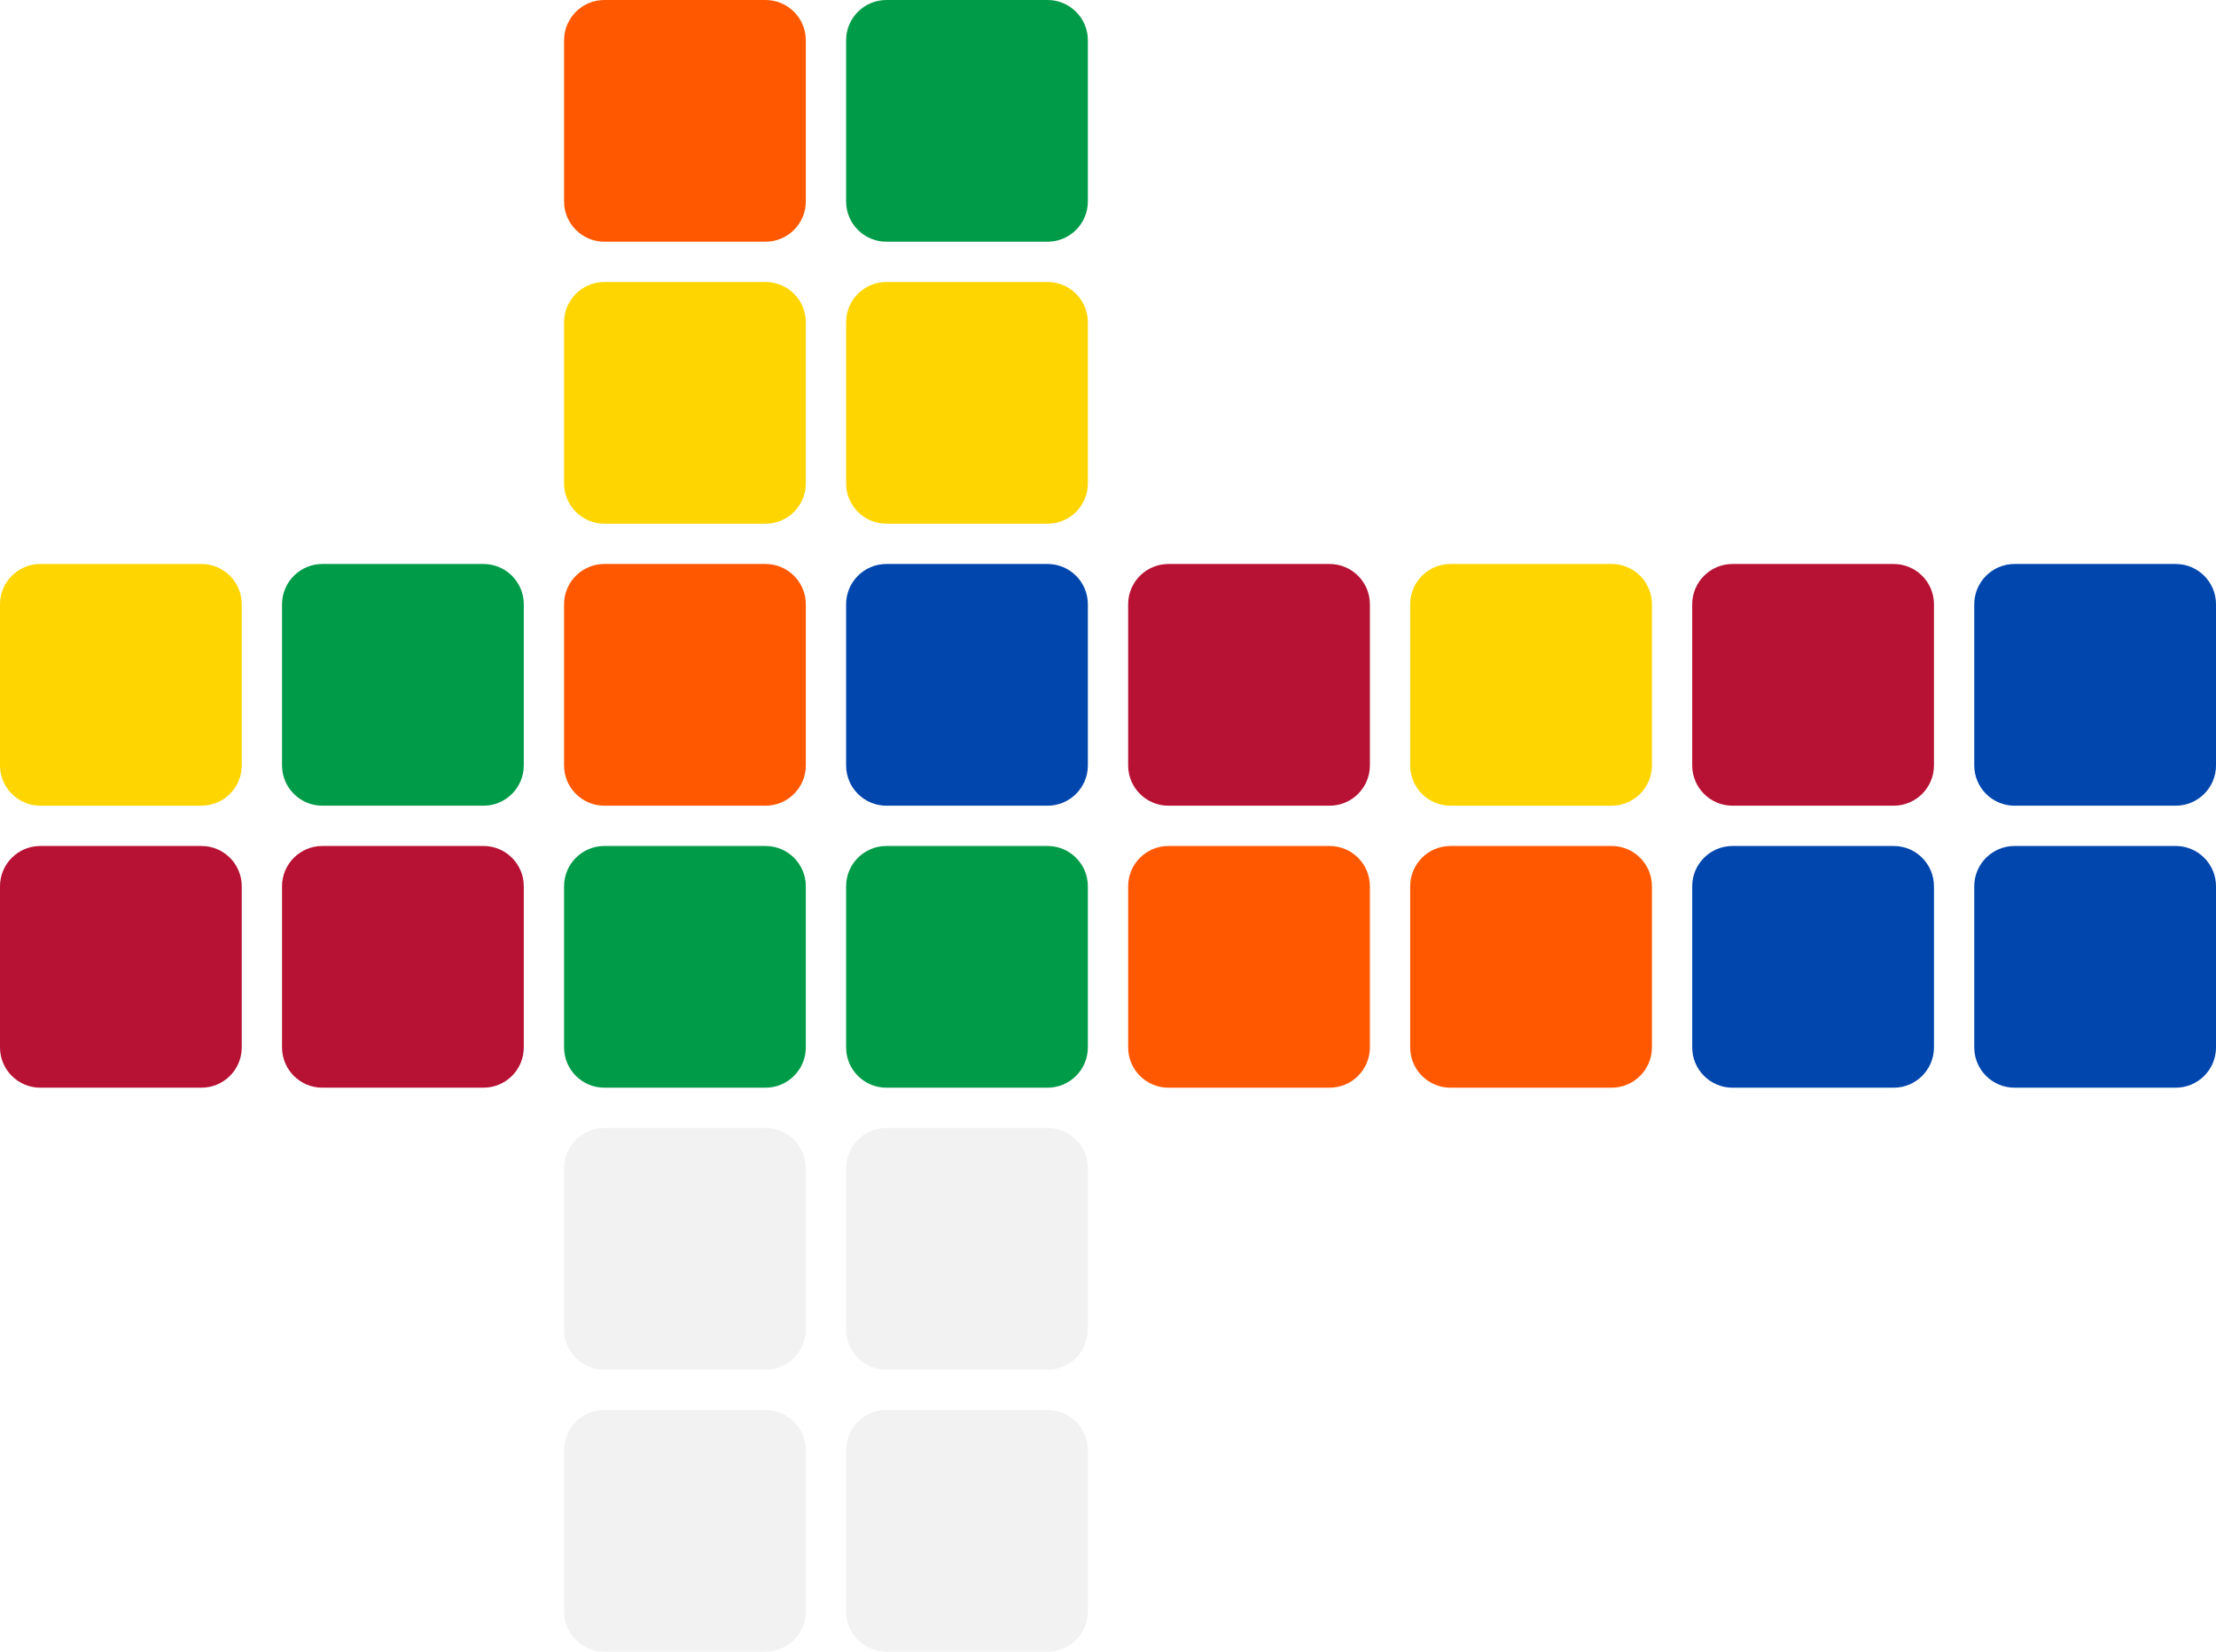
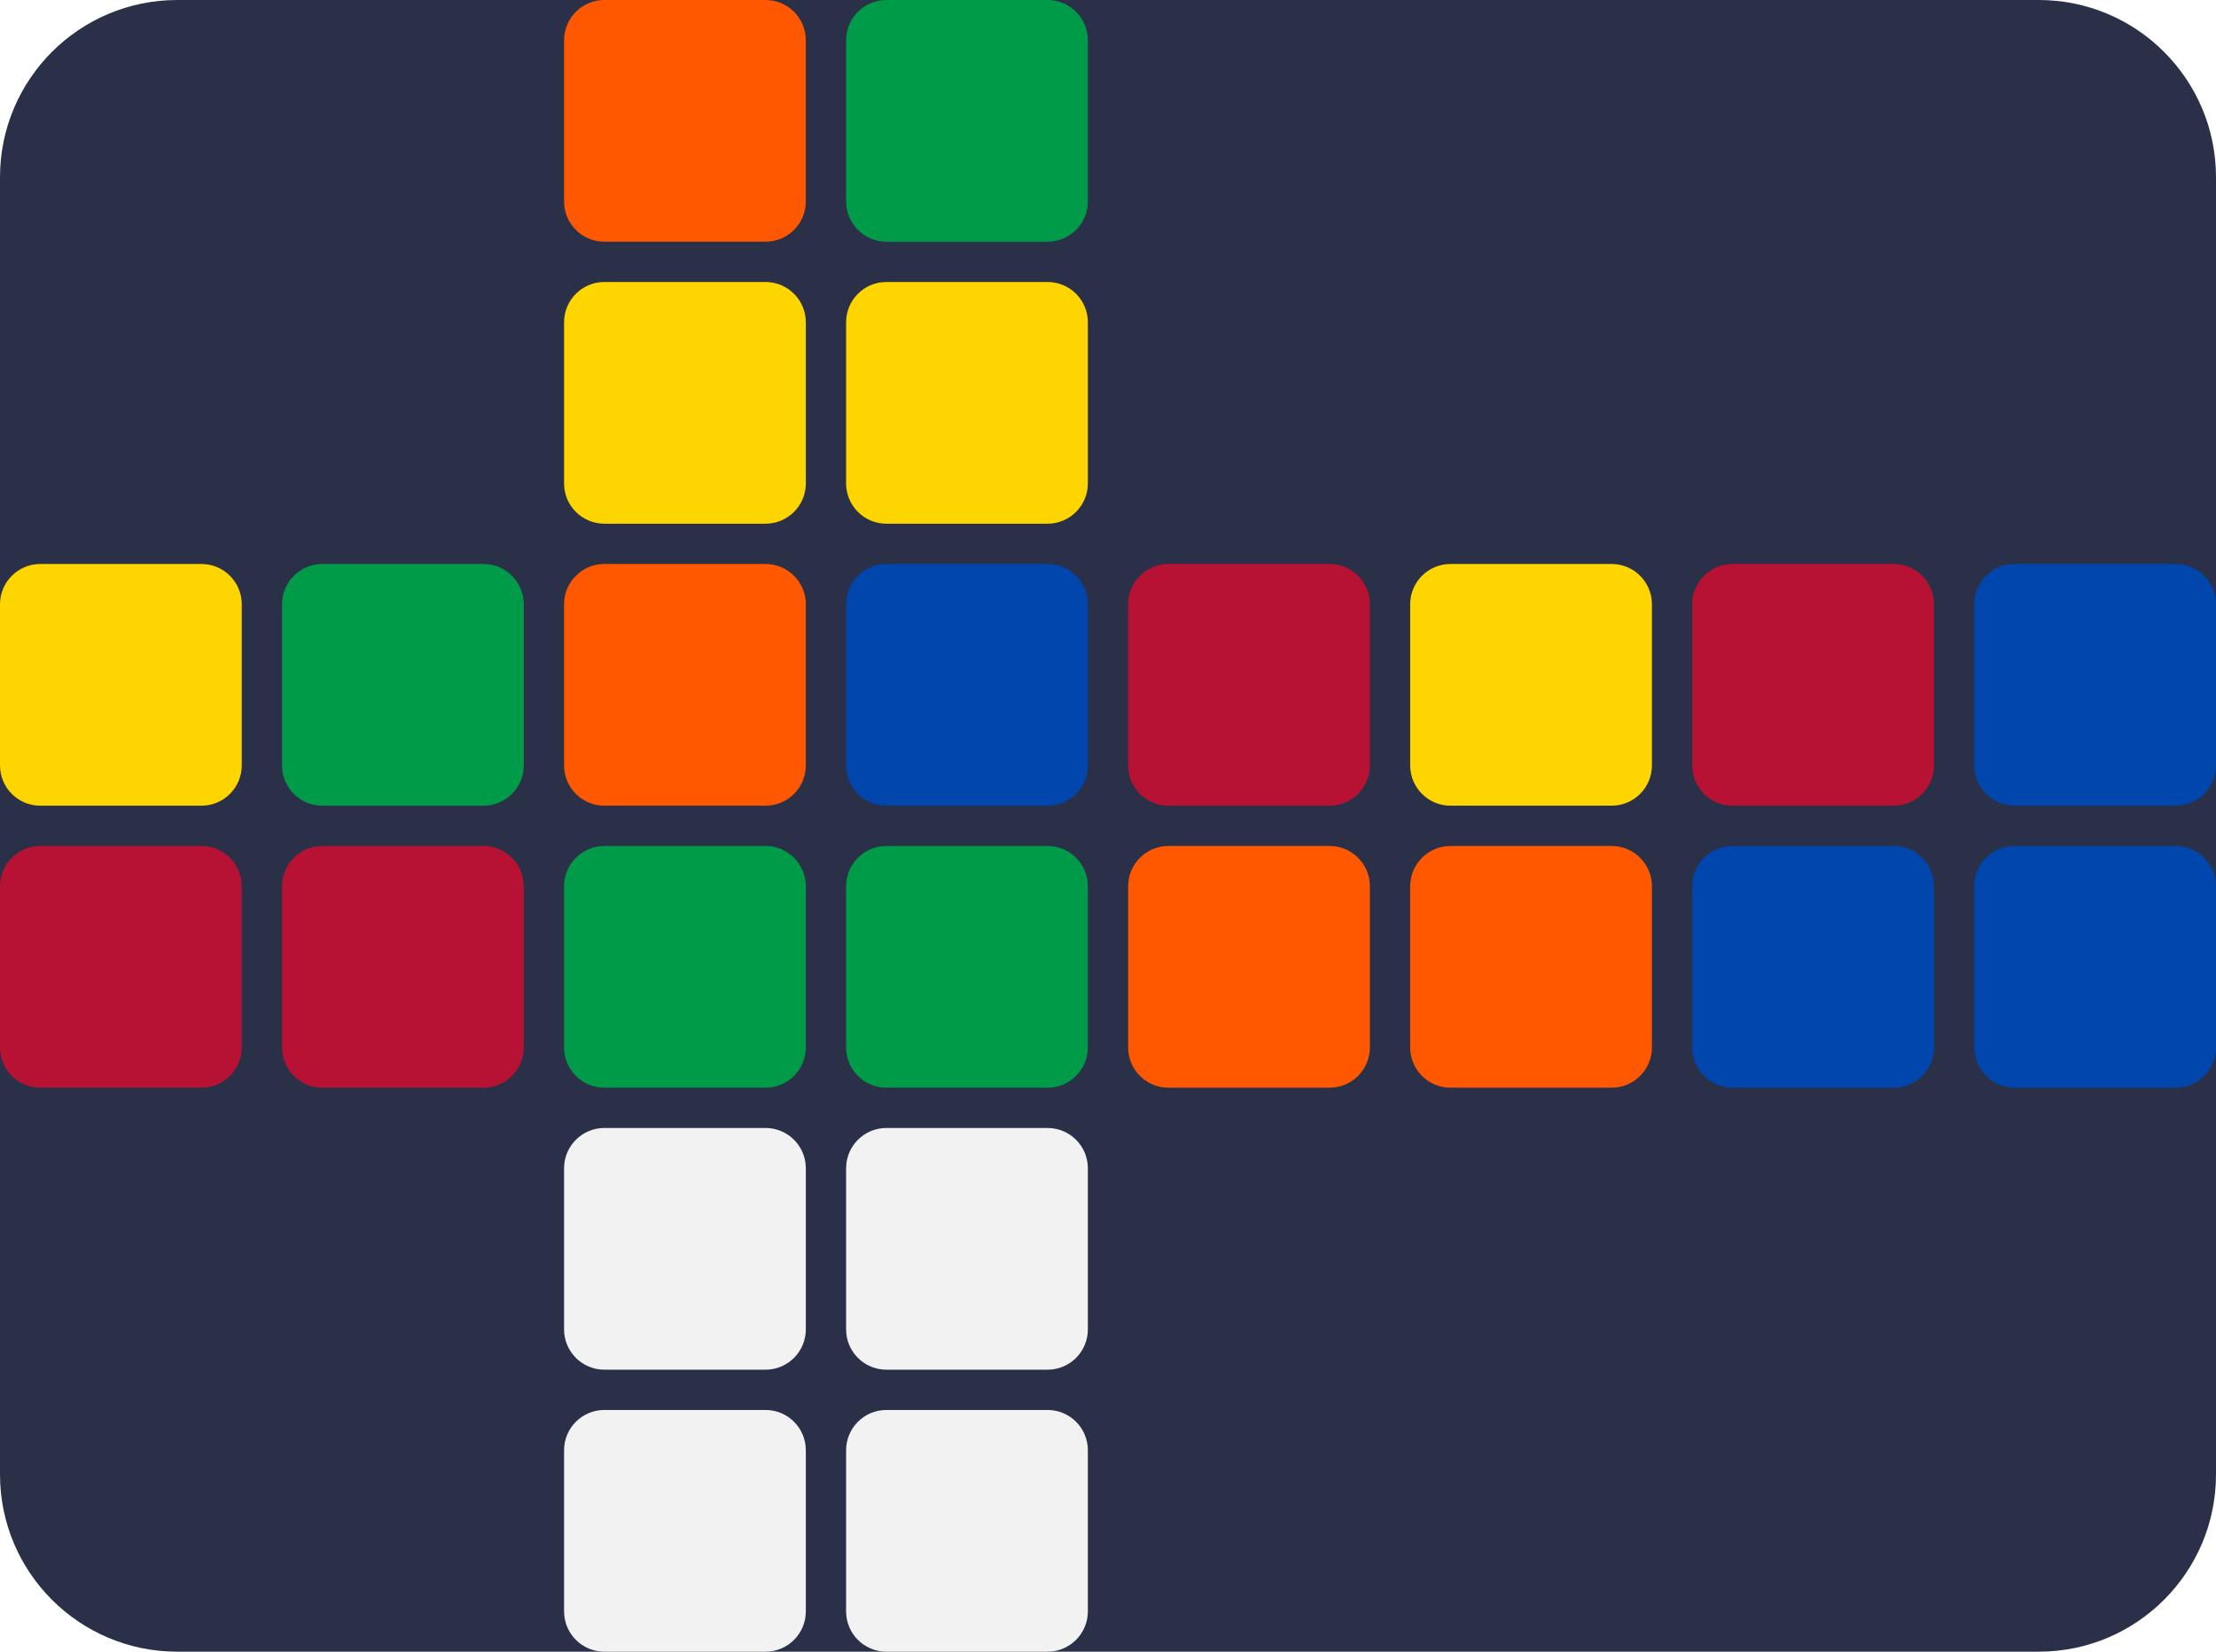
<svg xmlns="http://www.w3.org/2000/svg" viewBox="0 0 275 205">
+   <rect x="0" y="0" width="275" height="205" rx="22" fill="#2a3048" />
  <rect x="70" y="0" width="30" height="30" rx="5" fill="#ff5800" />
  <rect x="105" y="0" width="30" height="30" rx="5" fill="#009b48" />
  <rect x="70" y="35" width="30" height="30" rx="5" fill="#ffd500" />
  <rect x="105" y="35" width="30" height="30" rx="5" fill="#ffd500" />
  <rect x="0" y="70" width="30" height="30" rx="5" fill="#ffd500" />
  <rect x="35" y="70" width="30" height="30" rx="5" fill="#009b48" />
  <rect x="0" y="105" width="30" height="30" rx="5" fill="#b71234" />
  <rect x="35" y="105" width="30" height="30" rx="5" fill="#b71234" />
  <rect x="70" y="70" width="30" height="30" rx="5" fill="#ff5800" />
  <rect x="105" y="70" width="30" height="30" rx="5" fill="#0046ad" />
  <rect x="70" y="105" width="30" height="30" rx="5" fill="#009b48" />
  <rect x="105" y="105" width="30" height="30" rx="5" fill="#009b48" />
  <rect x="140" y="70" width="30" height="30" rx="5" fill="#b71234" />
  <rect x="175" y="70" width="30" height="30" rx="5" fill="#ffd500" />
  <rect x="140" y="105" width="30" height="30" rx="5" fill="#ff5800" />
  <rect x="175" y="105" width="30" height="30" rx="5" fill="#ff5800" />
  <rect x="210" y="70" width="30" height="30" rx="5" fill="#b71234" />
  <rect x="245" y="70" width="30" height="30" rx="5" fill="#0046ad" />
  <rect x="210" y="105" width="30" height="30" rx="5" fill="#0046ad" />
  <rect x="245" y="105" width="30" height="30" rx="5" fill="#0046ad" />
  <rect x="70" y="140" width="30" height="30" rx="5" fill="#f2f2f2" />
  <rect x="105" y="140" width="30" height="30" rx="5" fill="#f2f2f2" />
  <rect x="70" y="175" width="30" height="30" rx="5" fill="#f2f2f2" />
  <rect x="105" y="175" width="30" height="30" rx="5" fill="#f2f2f2" />
</svg>
